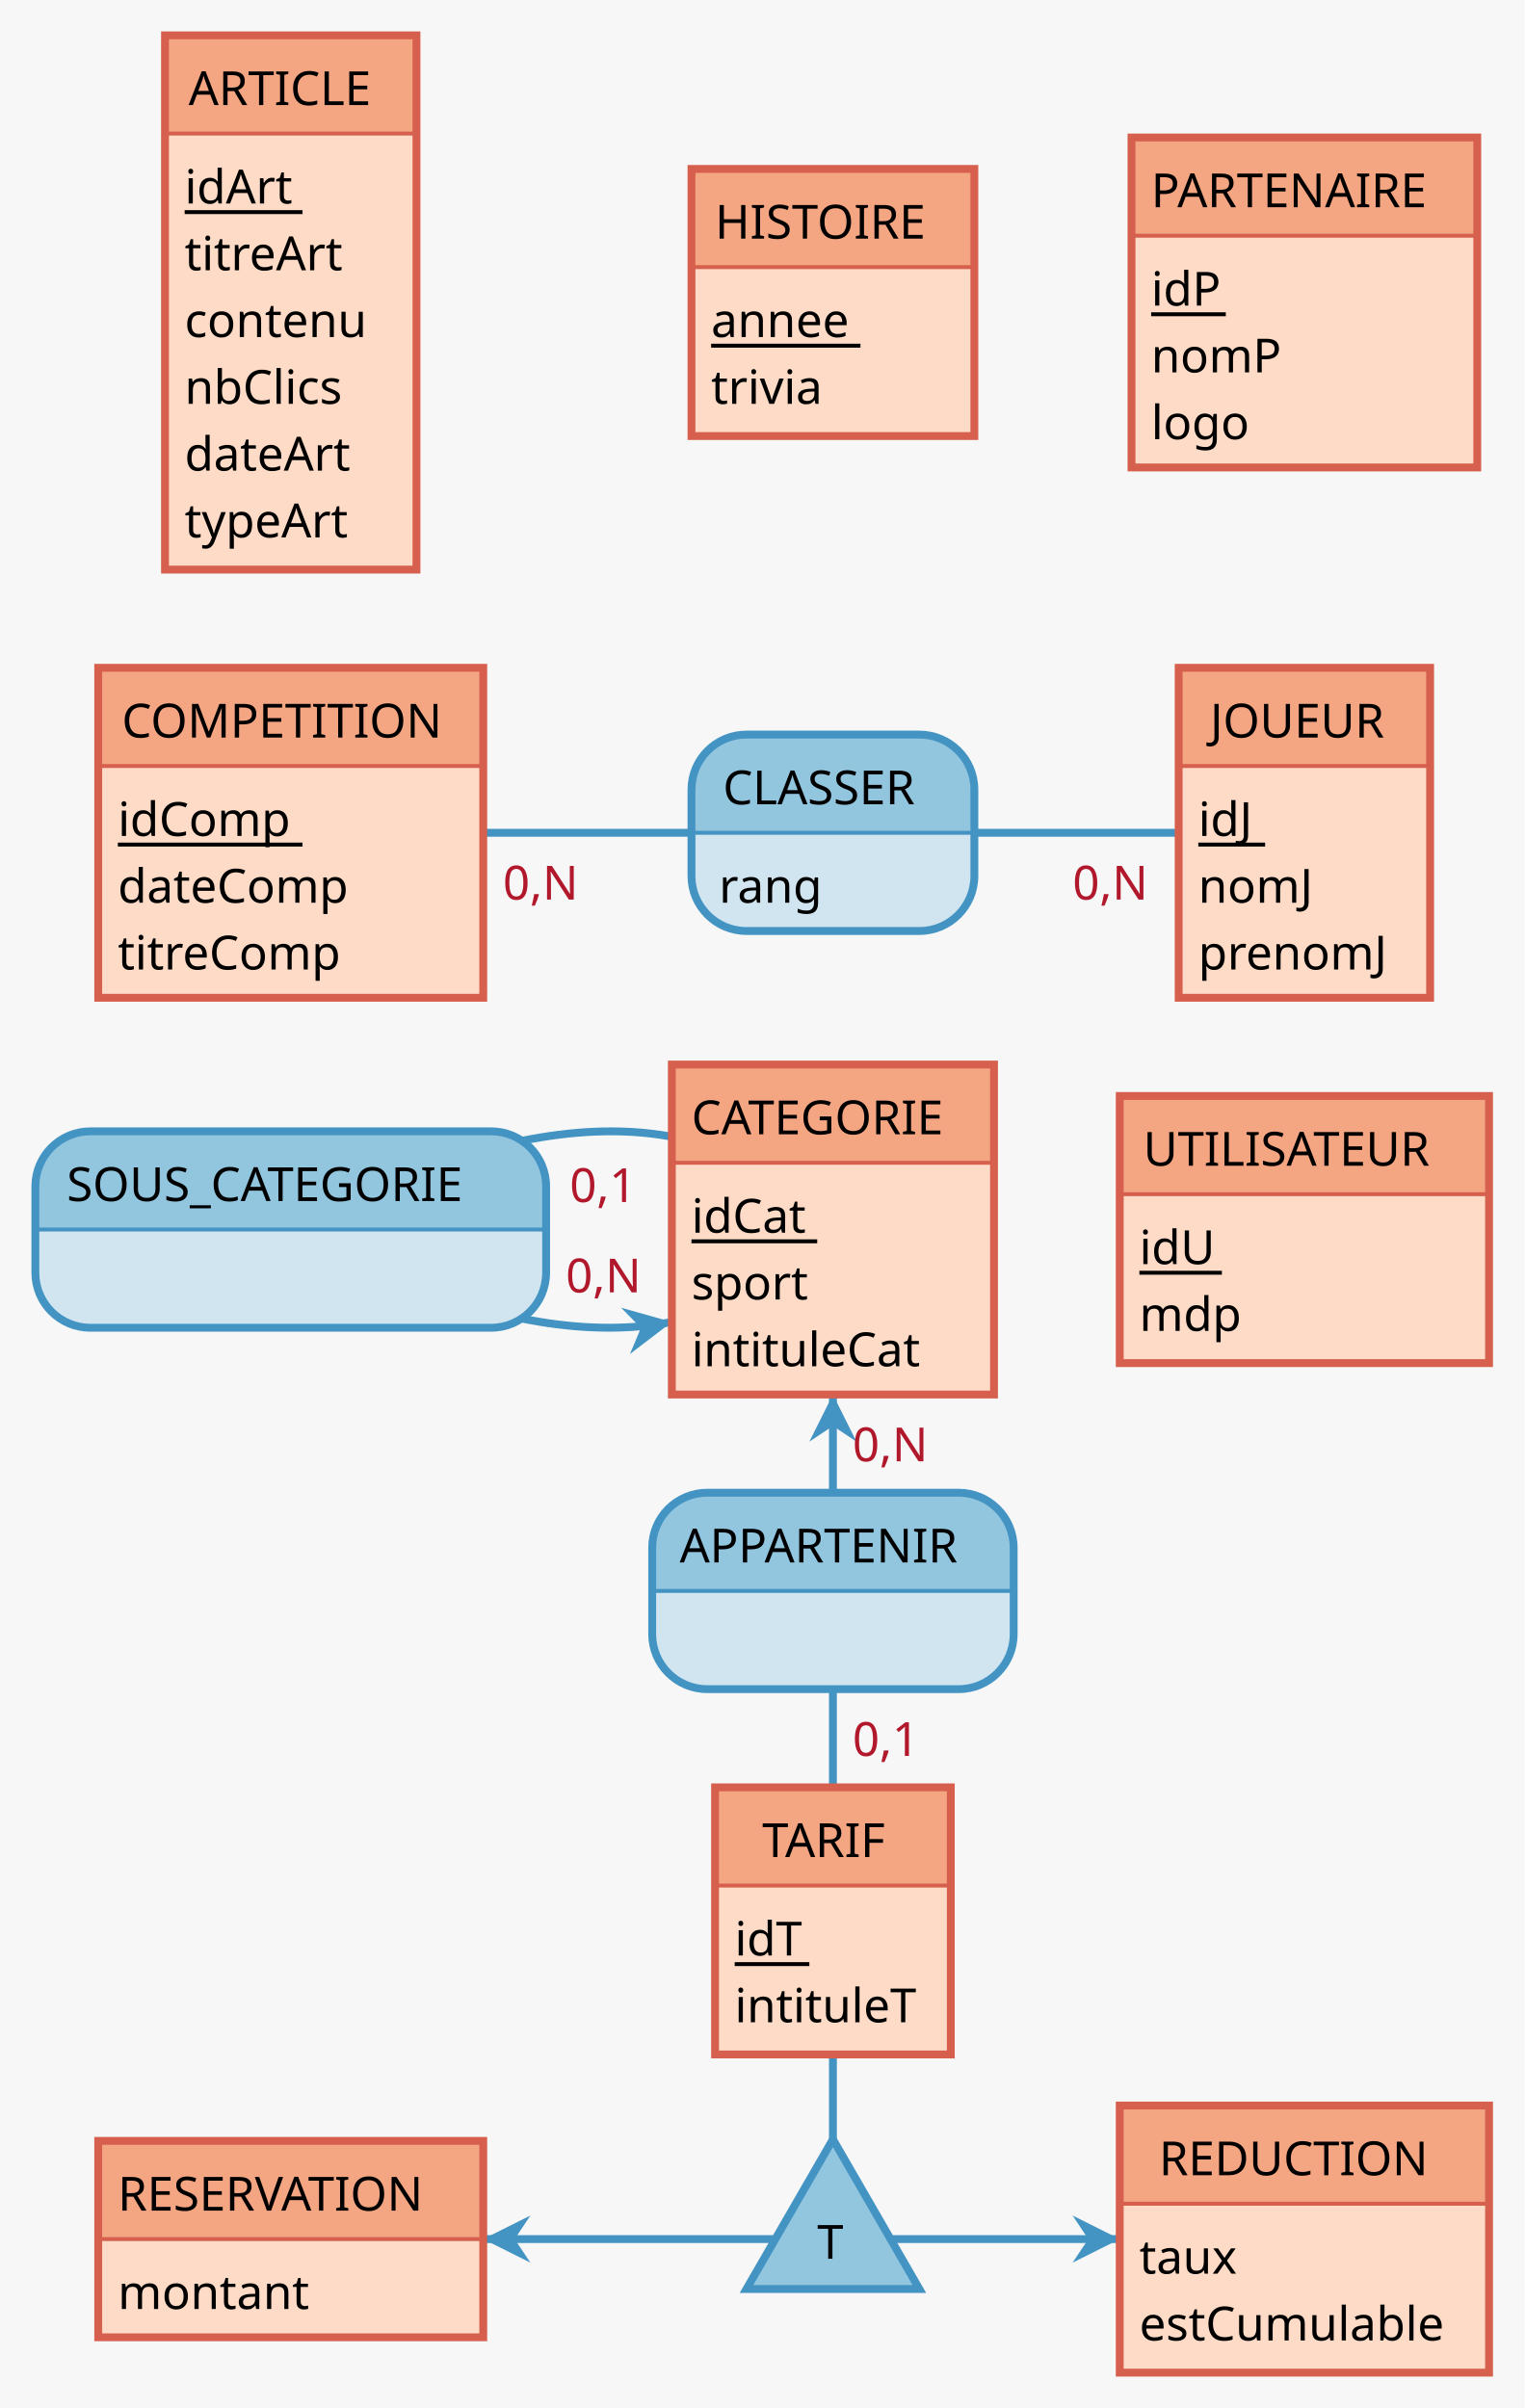
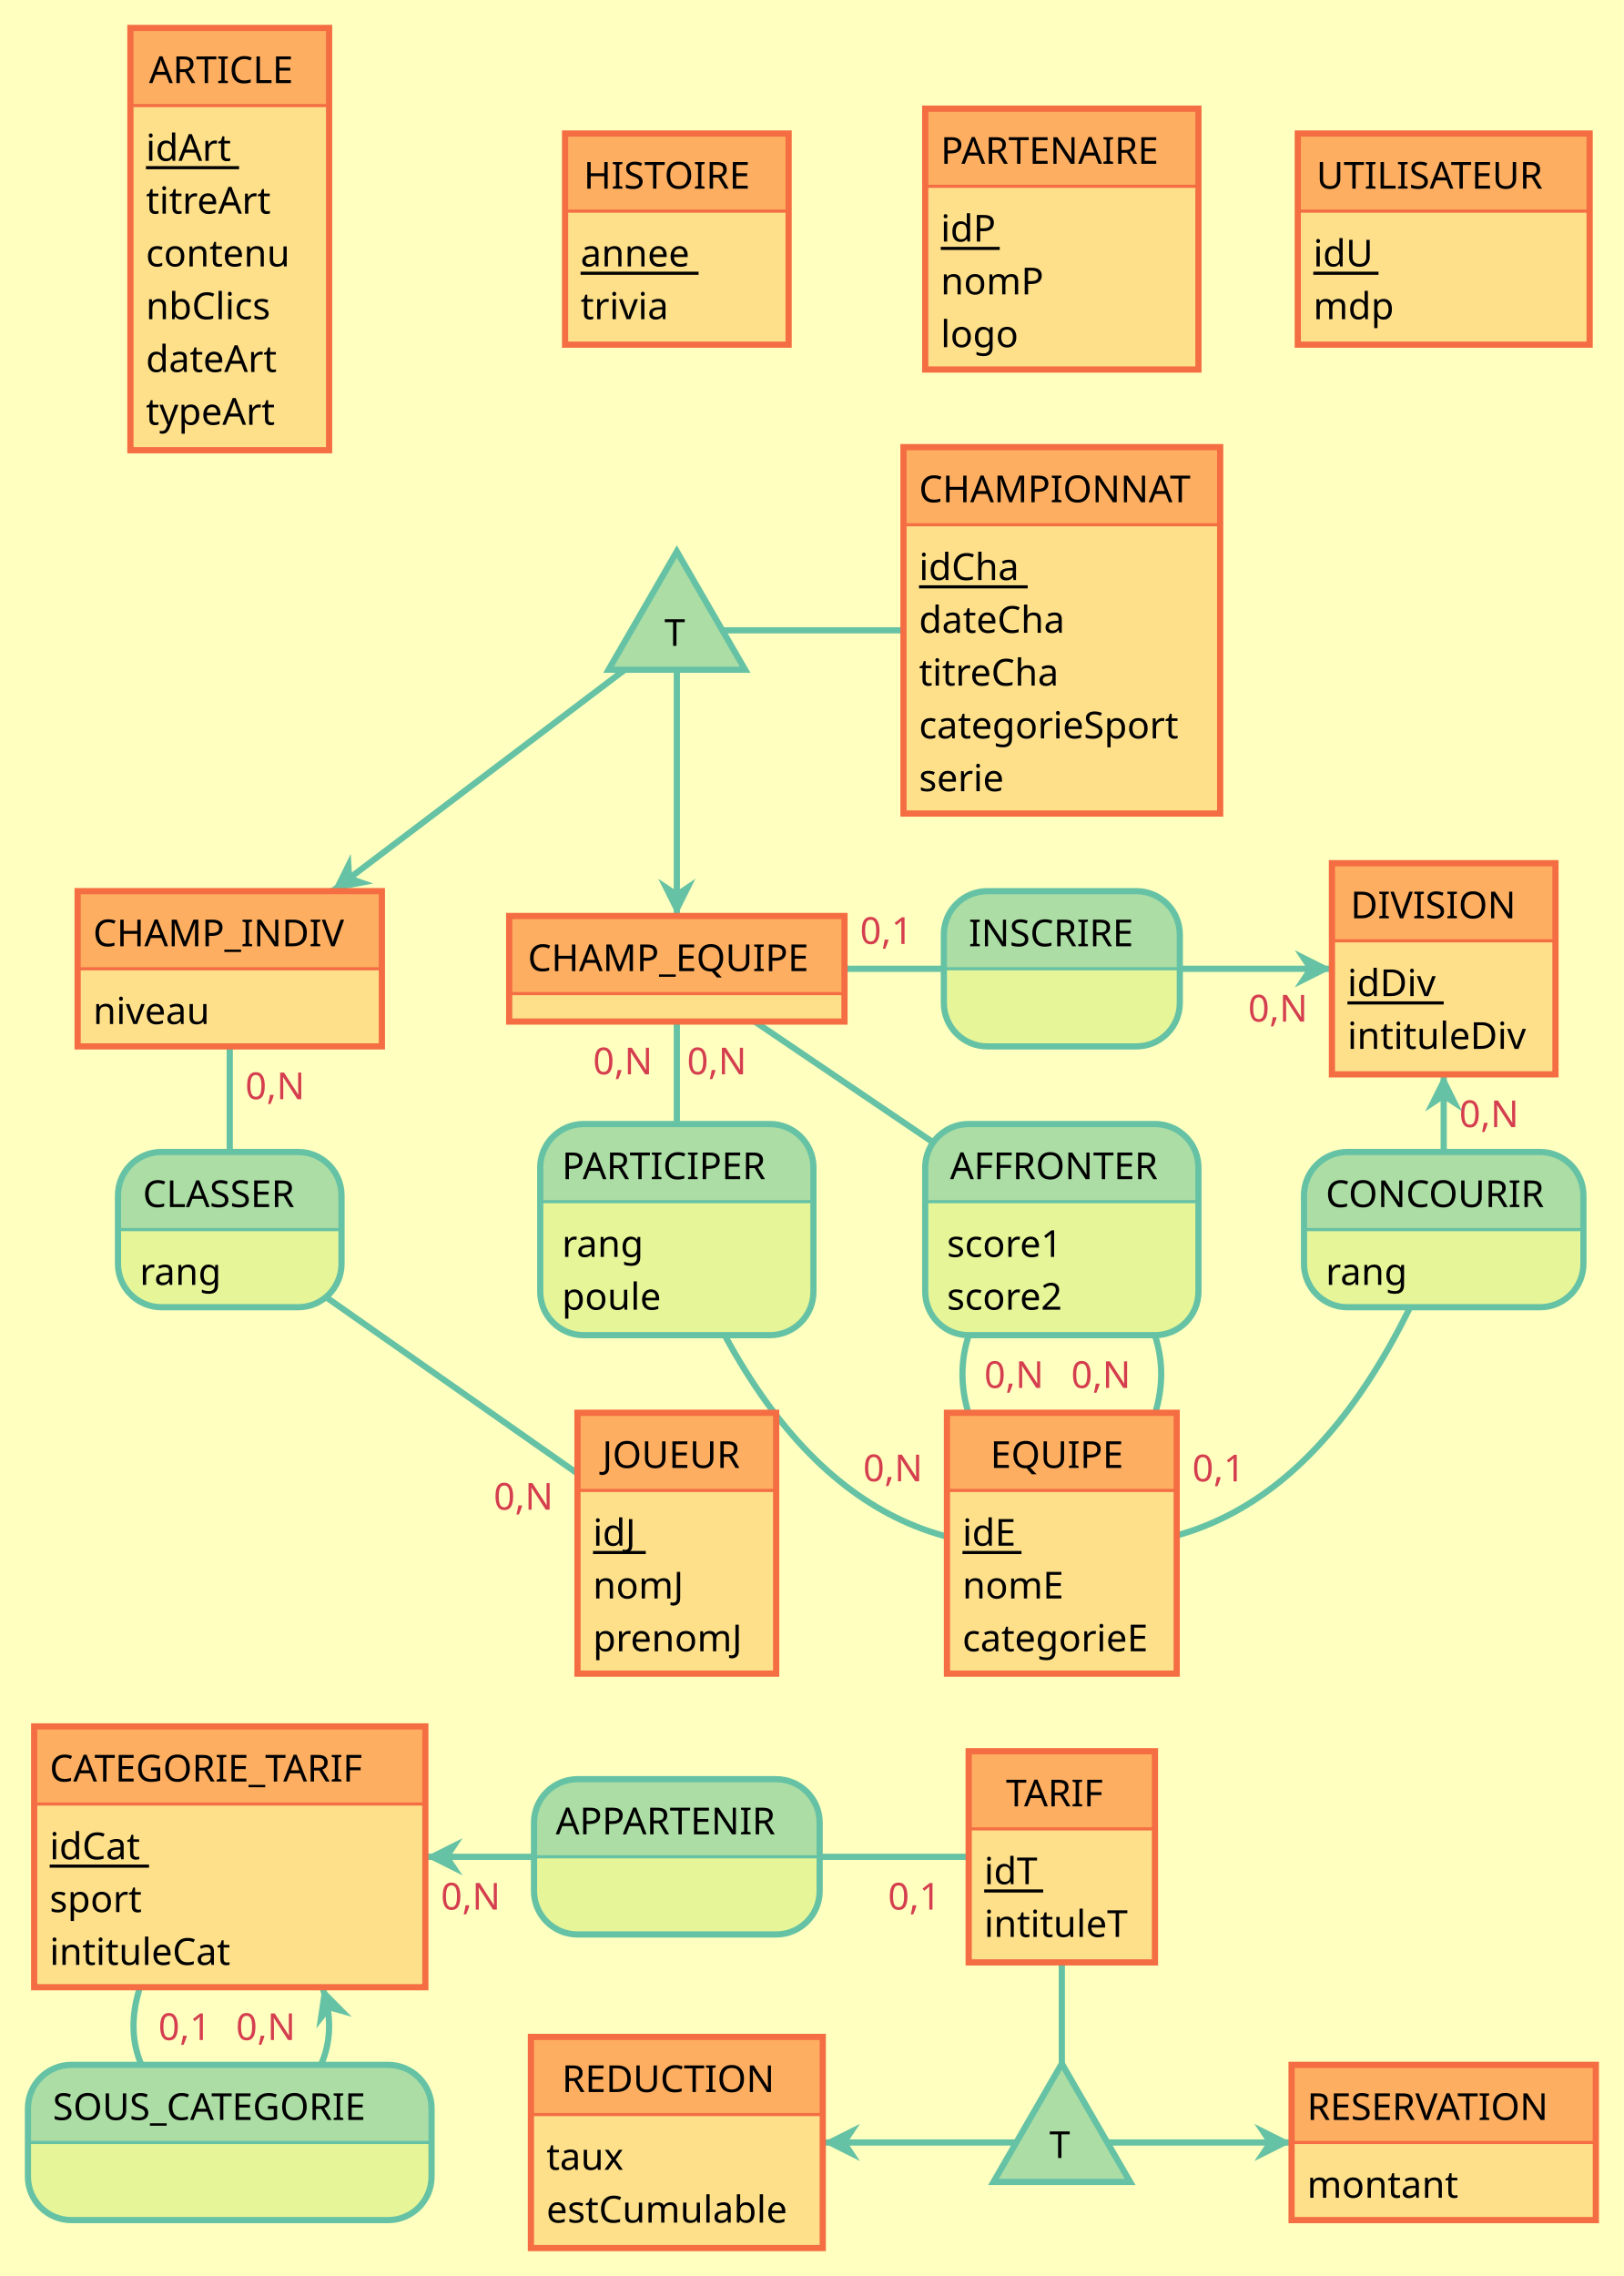
- <svg xmlns="http://www.w3.org/2000/svg" width="388" height="613" viewBox="0 0 388 613">
-   <rect x="0" y="0" width="388" height="613" fill="#f7f7f7" stroke="none" stroke-width="0" />
-   <g>
-     <line x1="212" y1="489" x2="212" y2="570" stroke="#4393c3" stroke-width="2" />
-     <line x1="332" y1="570" x2="212" y2="570" stroke="#4393c3" stroke-width="2" />
-     <polygon points="285 570 273 576 277 570 273 564" fill="#4393c3" stroke-width="0" />
-     <line x1="74" y1="570" x2="212" y2="570" stroke="#4393c3" stroke-width="2" />
-     <polygon points="123 570 135 564 131 570 135 576" fill="#4393c3" stroke-width="0" />
-     <g>
-       <polygon points="212 544.6 190 582.7 234 582.7" stroke="#4393c3" stroke-width="2" fill="#92c5de" />
-       <text x="208" y="575" fill="#000000" font-family="Verdana" font-size="12">T</text>
-     </g>
-   </g>
-   <g>
-     <line x1="74" y1="212" x2="212" y2="212" stroke="#4393c3" stroke-width="2" />
-     <line x1="332" y1="212" x2="212" y2="212" stroke="#4393c3" stroke-width="2" />
-     <g>
-       <path d="M234 187 a14 14 90 0 1 14 14 V212 h-72 V201 a14 14 90 0 1 14 -14" fill="#92c5de" stroke="#92c5de" stroke-width="0" />
-       <path d="M248 212 v11 a14 14 90 0 1 -14 14 H190 a14 14 90 0 1 -14 -14 V212 H72" fill="#d1e5f0" stroke="#d1e5f0" stroke-width="0" />
-       <rect x="176" y="187" width="72" height="50" fill="none" rx="14" stroke="#4393c3" stroke-width="2" />
-       <line x1="176" y1="212" x2="248" y2="212" stroke="#4393c3" stroke-width="1" />
-       <text x="184" y="204.75" fill="#000000" font-family="Verdana" font-size="12">CLASSER</text>
-       <text x="183" y="229.8" fill="#000000" font-family="Verdana" font-size="12">rang</text>
-     </g>
-     <text x="128" y="229" fill="#b2182b" font-family="Verdana" font-size="12">0,N</text>
-     <text x="273" y="229" fill="#b2182b" font-family="Verdana" font-size="12">0,N</text>
-   </g>
-   <g>
-     <path d="M212 313 C182 346.33 136 346.33 74 313" fill="none" stroke="#4393c3" stroke-width="2" />
-     <polygon points="171.0 336.54 160.34 344.69 163.14 338.04 158.08 332.9" fill="#4393c3" stroke-width="0" />
-     <path d="M212 313 C182.67 279.67 136.67 279.67 74 313" fill="none" stroke="#4393c3" stroke-width="2" />
-     <g>
-       <path d="M125 288 a14 14 90 0 1 14 14 V313 h-130 V302 a14 14 90 0 1 14 -14" fill="#92c5de" stroke="#92c5de" stroke-width="0" />
-       <path d="M139 313 v11 a14 14 90 0 1 -14 14 H23 a14 14 90 0 1 -14 -14 V313 H130" fill="#d1e5f0" stroke="#d1e5f0" stroke-width="0" />
-       <rect x="9" y="288" width="130" height="50" fill="none" rx="14" stroke="#4393c3" stroke-width="2" />
-       <line x1="9" y1="313" x2="139" y2="313" stroke="#4393c3" stroke-width="1" />
-       <text x="17" y="305.75" fill="#000000" font-family="Verdana" font-size="12">SOUS_CATEGORIE</text>
-     </g>
-     <text x="144" y="329" fill="#b2182b" font-family="Verdana" font-size="12">0,N</text>
-     <text x="145" y="306" fill="#b2182b" font-family="Verdana" font-size="12">0,1</text>
-   </g>
-   <g>
-     <line x1="212" y1="313" x2="212" y2="405" stroke="#4393c3" stroke-width="2" />
-     <polygon points="212 355 218 367 212 363 206 367" fill="#4393c3" stroke-width="0" />
-     <line x1="212" y1="489" x2="212" y2="405" stroke="#4393c3" stroke-width="2" />
-     <g>
-       <path d="M244 380 a14 14 90 0 1 14 14 V405 h-92 V394 a14 14 90 0 1 14 -14" fill="#92c5de" stroke="#92c5de" stroke-width="0" />
-       <path d="M258 405 v11 a14 14 90 0 1 -14 14 H180 a14 14 90 0 1 -14 -14 V405 H92" fill="#d1e5f0" stroke="#d1e5f0" stroke-width="0" />
-       <rect x="166" y="380" width="92" height="50" fill="none" rx="14" stroke="#4393c3" stroke-width="2" />
-       <line x1="166" y1="405" x2="258" y2="405" stroke="#4393c3" stroke-width="1" />
-       <text x="173" y="397.75" fill="#000000" font-family="Verdana" font-size="12">APPARTENIR</text>
-     </g>
-     <text x="217" y="372" fill="#b2182b" font-family="Verdana" font-size="12">0,N</text>
-     <text x="217" y="447" fill="#b2182b" font-family="Verdana" font-size="12">0,1</text>
-   </g>
-   <g>
-     <g>
-       <rect x="42" y="9" width="64" height="25" fill="#f4a582" stroke="none" stroke-width="0" opacity="1" />
-       <rect x="42" y="34" width="64" height="111" fill="#fddbc7" stroke="none" stroke-width="0" opacity="1" />
-       <rect x="42" y="9" width="64" height="136" fill="none" stroke="#d6604d" stroke-width="2" opacity="1" />
-       <line x1="42" y1="34" x2="106" y2="34" stroke="#d6604d" stroke-width="1" />
+ <svg xmlns="http://www.w3.org/2000/svg" width="523" height="733" viewBox="0 0 523 733">
+   <rect x="0" y="0" width="523" height="733" fill="#ffffbf" stroke="none" stroke-width="0" />
+   <g>
+     <line x1="342" y1="203" x2="218" y2="203" stroke="#66c2a5" stroke-width="2" />
+     <line x1="74" y1="312" x2="218" y2="203" stroke="#66c2a5" stroke-width="2" />
+     <polygon points="107.03 287 112.97 274.97 113.41 282.17 120.22 284.54" fill="#66c2a5" stroke-width="0" />
+     <line x1="218" y1="312" x2="218" y2="203" stroke="#66c2a5" stroke-width="2" />
+     <polygon points="218 295 212 283 218 287 224 283" fill="#66c2a5" stroke-width="0" />
+     <g>
+       <polygon points="218 177.6 196 215.7 240 215.7" stroke="#66c2a5" stroke-width="2" fill="#abdda4" />
+       <text x="214" y="208" fill="#000000" font-family="Verdana" font-size="12">T</text>
+     </g>
+   </g>
+   <g>
+     <line x1="342" y1="598" x2="342" y2="690" stroke="#66c2a5" stroke-width="2" />
+     <line x1="218" y1="690" x2="342" y2="690" stroke="#66c2a5" stroke-width="2" />
+     <polygon points="265 690 277 684 273 690 277 696" fill="#66c2a5" stroke-width="0" />
+     <line x1="465" y1="690" x2="342" y2="690" stroke="#66c2a5" stroke-width="2" />
+     <polygon points="416 690 404 696 408 690 404 684" fill="#66c2a5" stroke-width="0" />
+     <g>
+       <polygon points="342 664.6 320 702.7 364 702.7" stroke="#66c2a5" stroke-width="2" fill="#abdda4" />
+       <text x="338" y="695" fill="#000000" font-family="Verdana" font-size="12">T</text>
+     </g>
+   </g>
+   <g>
+     <line x1="218" y1="312" x2="342" y2="312" stroke="#66c2a5" stroke-width="2" />
+     <line x1="465" y1="312" x2="342" y2="312" stroke="#66c2a5" stroke-width="2" />
+     <polygon points="429 312 417 318 421 312 417 306" fill="#66c2a5" stroke-width="0" />
+     <g>
+       <path d="M366 287 a14 14 90 0 1 14 14 V312 h-76 V301 a14 14 90 0 1 14 -14" fill="#abdda4" stroke="#abdda4" stroke-width="0" />
+       <path d="M380 312 v11 a14 14 90 0 1 -14 14 H318 a14 14 90 0 1 -14 -14 V312 H76" fill="#e6f598" stroke="#e6f598" stroke-width="0" />
+       <rect x="304" y="287" width="76" height="50" fill="none" rx="14" stroke="#66c2a5" stroke-width="2" />
+       <line x1="304" y1="312" x2="380" y2="312" stroke="#66c2a5" stroke-width="1" />
+       <text x="312" y="304.75" fill="#000000" font-family="Verdana" font-size="12">INSCRIRE</text>
+     </g>
+     <text x="277" y="304" fill="#d53e4f" font-family="Verdana" font-size="12">0,1</text>
+     <text x="402" y="329" fill="#d53e4f" font-family="Verdana" font-size="12">0,N</text>
+   </g>
+   <g>
+     <line x1="74" y1="312" x2="74" y2="396" stroke="#66c2a5" stroke-width="2" />
+     <line x1="218" y1="497" x2="74" y2="396" stroke="#66c2a5" stroke-width="2" />
+     <g>
+       <path d="M96 371 a14 14 90 0 1 14 14 V396 h-72 V385 a14 14 90 0 1 14 -14" fill="#abdda4" stroke="#abdda4" stroke-width="0" />
+       <path d="M110 396 v11 a14 14 90 0 1 -14 14 H52 a14 14 90 0 1 -14 -14 V396 H72" fill="#e6f598" stroke="#e6f598" stroke-width="0" />
+       <rect x="38" y="371" width="72" height="50" fill="none" rx="14" stroke="#66c2a5" stroke-width="2" />
+       <line x1="38" y1="396" x2="110" y2="396" stroke="#66c2a5" stroke-width="1" />
+       <text x="46" y="388.75" fill="#000000" font-family="Verdana" font-size="12">CLASSER</text>
+       <text x="45" y="413.8" fill="#000000" font-family="Verdana" font-size="12">rang</text>
+     </g>
+     <text x="79" y="354" fill="#d53e4f" font-family="Verdana" font-size="12">0,N</text>
+     <text x="159" y="486.21" fill="#d53e4f" font-family="Verdana" font-size="12">0,N</text>
+   </g>
+   <g>
+     <line x1="218" y1="312" x2="218" y2="396" stroke="#66c2a5" stroke-width="2" />
+     <path d="M342 497 C287.66 503.81 246.33 470.14 218 396" fill="none" stroke="#66c2a5" stroke-width="2" />
+     <g>
+       <path d="M248 362 a14 14 90 0 1 14 14 V387 h-88 V376 a14 14 90 0 1 14 -14" fill="#abdda4" stroke="#abdda4" stroke-width="0" />
+       <path d="M262 387 v29 a14 14 90 0 1 -14 14 H188 a14 14 90 0 1 -14 -14 V387 H88" fill="#e6f598" stroke="#e6f598" stroke-width="0" />
+       <rect x="174" y="362" width="88" height="68" fill="none" rx="14" stroke="#66c2a5" stroke-width="2" />
+       <line x1="174" y1="387" x2="262" y2="387" stroke="#66c2a5" stroke-width="1" />
+       <text x="181" y="379.75" fill="#000000" font-family="Verdana" font-size="12">PARTICIPER</text>
+       <text x="181" y="404.8" fill="#000000" font-family="Verdana" font-size="12">rang</text>
+       <text x="181" y="421.8" fill="#000000" font-family="Verdana" font-size="12">poule</text>
+     </g>
+     <text x="191" y="346" fill="#d53e4f" font-family="Verdana" font-size="12">0,N</text>
+     <text x="278" y="477.05" fill="#d53e4f" font-family="Verdana" font-size="12">0,N</text>
+   </g>
+   <g>
+     <line x1="218" y1="312" x2="342" y2="396" stroke="#66c2a5" stroke-width="2" />
+     <path d="M342 497 C299.33 458 299.33 424.33 342 396" fill="none" stroke="#66c2a5" stroke-width="2" />
+     <path d="M342 497 C384.67 458 384.67 424.33 342 396" fill="none" stroke="#66c2a5" stroke-width="2" />
+     <g>
+       <path d="M372 362 a14 14 90 0 1 14 14 V387 h-88 V376 a14 14 90 0 1 14 -14" fill="#abdda4" stroke="#abdda4" stroke-width="0" />
+       <path d="M386 387 v29 a14 14 90 0 1 -14 14 H312 a14 14 90 0 1 -14 -14 V387 H88" fill="#e6f598" stroke="#e6f598" stroke-width="0" />
+       <rect x="298" y="362" width="88" height="68" fill="none" rx="14" stroke="#66c2a5" stroke-width="2" />
+       <line x1="298" y1="387" x2="386" y2="387" stroke="#66c2a5" stroke-width="1" />
+       <text x="306" y="379.75" fill="#000000" font-family="Verdana" font-size="12">AFFRONTER</text>
+       <text x="305" y="404.8" fill="#000000" font-family="Verdana" font-size="12">score1</text>
+       <text x="305" y="421.8" fill="#000000" font-family="Verdana" font-size="12">score2</text>
+     </g>
+     <text x="221.28" y="346" fill="#d53e4f" font-family="Verdana" font-size="12">0,N</text>
+     <text x="317" y="447" fill="#d53e4f" font-family="Verdana" font-size="12">0,N</text>
+     <text x="345" y="447" fill="#d53e4f" font-family="Verdana" font-size="12">0,N</text>
+   </g>
+   <g>
+     <path d="M342 497 C395.75 503.32 436.75 469.66 465 396" fill="none" stroke="#66c2a5" stroke-width="2" />
+     <line x1="465" y1="312" x2="465" y2="396" stroke="#66c2a5" stroke-width="2" />
+     <polygon points="465 346 471 358 465 354 459 358" fill="#66c2a5" stroke-width="0" />
+     <g>
+       <path d="M496 371 a14 14 90 0 1 14 14 V396 h-90 V385 a14 14 90 0 1 14 -14" fill="#abdda4" stroke="#abdda4" stroke-width="0" />
+       <path d="M510 396 v11 a14 14 90 0 1 -14 14 H434 a14 14 90 0 1 -14 -14 V396 H90" fill="#e6f598" stroke="#e6f598" stroke-width="0" />
+       <rect x="420" y="371" width="90" height="50" fill="none" rx="14" stroke="#66c2a5" stroke-width="2" />
+       <line x1="420" y1="396" x2="510" y2="396" stroke="#66c2a5" stroke-width="1" />
+       <text x="427" y="388.75" fill="#000000" font-family="Verdana" font-size="12">CONCOURIR</text>
+       <text x="427" y="413.8" fill="#000000" font-family="Verdana" font-size="12">rang</text>
+     </g>
+     <text x="384" y="477.09" fill="#d53e4f" font-family="Verdana" font-size="12">0,1</text>
+     <text x="470" y="363" fill="#d53e4f" font-family="Verdana" font-size="12">0,N</text>
+   </g>
+   <g>
+     <line x1="74" y1="598" x2="218" y2="598" stroke="#66c2a5" stroke-width="2" />
+     <polygon points="137 598 149 592 145 598 149 604" fill="#66c2a5" stroke-width="0" />
+     <line x1="342" y1="598" x2="218" y2="598" stroke="#66c2a5" stroke-width="2" />
+     <g>
+       <path d="M250 573 a14 14 90 0 1 14 14 V598 h-92 V587 a14 14 90 0 1 14 -14" fill="#abdda4" stroke="#abdda4" stroke-width="0" />
+       <path d="M264 598 v11 a14 14 90 0 1 -14 14 H186 a14 14 90 0 1 -14 -14 V598 H92" fill="#e6f598" stroke="#e6f598" stroke-width="0" />
+       <rect x="172" y="573" width="92" height="50" fill="none" rx="14" stroke="#66c2a5" stroke-width="2" />
+       <line x1="172" y1="598" x2="264" y2="598" stroke="#66c2a5" stroke-width="1" />
+       <text x="179" y="590.75" fill="#000000" font-family="Verdana" font-size="12">APPARTENIR</text>
+     </g>
+     <text x="142" y="615" fill="#d53e4f" font-family="Verdana" font-size="12">0,N</text>
+     <text x="286" y="615" fill="#d53e4f" font-family="Verdana" font-size="12">0,1</text>
+   </g>
+   <g>
+     <path d="M74 598 C116.67 640 116.67 670.67 74 690" fill="none" stroke="#66c2a5" stroke-width="2" />
+     <polygon points="103.85 640.0 113.3 649.52 106.35 647.59 101.9 653.27" fill="#66c2a5" stroke-width="0" />
+     <path d="M74 598 C32.67 640 32.67 670.67 74 690" fill="none" stroke="#66c2a5" stroke-width="2" />
+     <g>
+       <path d="M125 665 a14 14 90 0 1 14 14 V690 h-130 V679 a14 14 90 0 1 14 -14" fill="#abdda4" stroke="#abdda4" stroke-width="0" />
+       <path d="M139 690 v11 a14 14 90 0 1 -14 14 H23 a14 14 90 0 1 -14 -14 V690 H130" fill="#e6f598" stroke="#e6f598" stroke-width="0" />
+       <rect x="9" y="665" width="130" height="50" fill="none" rx="14" stroke="#66c2a5" stroke-width="2" />
+       <line x1="9" y1="690" x2="139" y2="690" stroke="#66c2a5" stroke-width="1" />
+       <text x="17" y="682.75" fill="#000000" font-family="Verdana" font-size="12">SOUS_CATEGORIE</text>
+     </g>
+     <text x="76" y="657" fill="#d53e4f" font-family="Verdana" font-size="12">0,N</text>
+     <text x="51" y="657" fill="#d53e4f" font-family="Verdana" font-size="12">0,1</text>
+   </g>
+   <g>
+     <g>
+       <rect x="42" y="9" width="64" height="25" fill="#fdae61" stroke="none" stroke-width="0" opacity="1" />
+       <rect x="42" y="34" width="64" height="111" fill="#fee08b" stroke="none" stroke-width="0" opacity="1" />
+       <rect x="42" y="9" width="64" height="136" fill="none" stroke="#f46d43" stroke-width="2" opacity="1" />
+       <line x1="42" y1="34" x2="106" y2="34" stroke="#f46d43" stroke-width="1" />
    </g>
    <text x="48" y="26.75" fill="#000000" font-family="Verdana" font-size="12">ARTICLE</text>
    <text x="47" y="51.8" fill="#000000" font-family="Verdana" font-size="12">idArt</text>
    <line x1="47" y1="54" x2="77" y2="54" stroke="#000000" stroke-width="1" />
    <text x="47" y="68.8" fill="#000000" font-family="Verdana" font-size="12">titreArt</text>
    <text x="47" y="85.8" fill="#000000" font-family="Verdana" font-size="12">contenu</text>
    <text x="47" y="102.8" fill="#000000" font-family="Verdana" font-size="12">nbClics</text>
    <text x="47" y="119.8" fill="#000000" font-family="Verdana" font-size="12">dateArt</text>
    <text x="47" y="136.8" fill="#000000" font-family="Verdana" font-size="12">typeArt</text>
  </g>
  <g>
    <g>
-       <rect x="176" y="43" width="72" height="25" fill="#f4a582" stroke="none" stroke-width="0" opacity="1" />
-       <rect x="176" y="68" width="72" height="43" fill="#fddbc7" stroke="none" stroke-width="0" opacity="1" />
-       <rect x="176" y="43" width="72" height="68" fill="none" stroke="#d6604d" stroke-width="2" opacity="1" />
-       <line x1="176" y1="68" x2="248" y2="68" stroke="#d6604d" stroke-width="1" />
-     </g>
-     <text x="182" y="60.75" fill="#000000" font-family="Verdana" font-size="12">HISTOIRE</text>
-     <text x="181" y="85.8" fill="#000000" font-family="Verdana" font-size="12">annee</text>
-     <line x1="181" y1="88" x2="219" y2="88" stroke="#000000" stroke-width="1" />
-     <text x="181" y="102.8" fill="#000000" font-family="Verdana" font-size="12">trivia</text>
-   </g>
-   <g>
-     <g>
-       <rect x="288" y="35" width="88" height="25" fill="#f4a582" stroke="none" stroke-width="0" opacity="1" />
-       <rect x="288" y="60" width="88" height="59" fill="#fddbc7" stroke="none" stroke-width="0" opacity="1" />
-       <rect x="288" y="35" width="88" height="84" fill="none" stroke="#d6604d" stroke-width="2" opacity="1" />
-       <line x1="288" y1="60" x2="376" y2="60" stroke="#d6604d" stroke-width="1" />
-     </g>
-     <text x="293" y="52.75" fill="#000000" font-family="Verdana" font-size="12">PARTENAIRE</text>
-     <text x="293" y="77.8" fill="#000000" font-family="Verdana" font-size="12">idP</text>
-     <line x1="293" y1="80" x2="312" y2="80" stroke="#000000" stroke-width="1" />
-     <text x="293" y="94.8" fill="#000000" font-family="Verdana" font-size="12">nomP</text>
-     <text x="293" y="111.8" fill="#000000" font-family="Verdana" font-size="12">logo</text>
-   </g>
-   <g>
-     <g>
-       <rect x="25" y="170" width="98" height="25" fill="#f4a582" stroke="none" stroke-width="0" opacity="1" />
-       <rect x="25" y="195" width="98" height="59" fill="#fddbc7" stroke="none" stroke-width="0" opacity="1" />
-       <rect x="25" y="170" width="98" height="84" fill="none" stroke="#d6604d" stroke-width="2" opacity="1" />
-       <line x1="25" y1="195" x2="123" y2="195" stroke="#d6604d" stroke-width="1" />
-     </g>
-     <text x="31" y="187.75" fill="#000000" font-family="Verdana" font-size="12">COMPETITION</text>
-     <text x="30" y="212.8" fill="#000000" font-family="Verdana" font-size="12">idComp</text>
-     <line x1="30" y1="215" x2="77" y2="215" stroke="#000000" stroke-width="1" />
-     <text x="30" y="229.8" fill="#000000" font-family="Verdana" font-size="12">dateComp</text>
-     <text x="30" y="246.8" fill="#000000" font-family="Verdana" font-size="12">titreComp</text>
-   </g>
-   <g>
-     <g>
-       <rect x="300" y="170" width="64" height="25" fill="#f4a582" stroke="none" stroke-width="0" opacity="1" />
-       <rect x="300" y="195" width="64" height="59" fill="#fddbc7" stroke="none" stroke-width="0" opacity="1" />
-       <rect x="300" y="170" width="64" height="84" fill="none" stroke="#d6604d" stroke-width="2" opacity="1" />
-       <line x1="300" y1="195" x2="364" y2="195" stroke="#d6604d" stroke-width="1" />
-     </g>
-     <text x="308" y="187.75" fill="#000000" font-family="Verdana" font-size="12">JOUEUR</text>
-     <text x="305" y="212.8" fill="#000000" font-family="Verdana" font-size="12">idJ</text>
-     <line x1="305" y1="215" x2="322" y2="215" stroke="#000000" stroke-width="1" />
-     <text x="305" y="229.8" fill="#000000" font-family="Verdana" font-size="12">nomJ</text>
-     <text x="305" y="246.8" fill="#000000" font-family="Verdana" font-size="12">prenomJ</text>
-   </g>
-   <g>
-     <g>
-       <rect x="171" y="271" width="82" height="25" fill="#f4a582" stroke="none" stroke-width="0" opacity="1" />
-       <rect x="171" y="296" width="82" height="59" fill="#fddbc7" stroke="none" stroke-width="0" opacity="1" />
-       <rect x="171" y="271" width="82" height="84" fill="none" stroke="#d6604d" stroke-width="2" opacity="1" />
-       <line x1="171" y1="296" x2="253" y2="296" stroke="#d6604d" stroke-width="1" />
-     </g>
-     <text x="176" y="288.75" fill="#000000" font-family="Verdana" font-size="12">CATEGORIE</text>
-     <text x="176" y="313.8" fill="#000000" font-family="Verdana" font-size="12">idCat</text>
-     <line x1="176" y1="316" x2="208" y2="316" stroke="#000000" stroke-width="1" />
-     <text x="176" y="330.8" fill="#000000" font-family="Verdana" font-size="12">sport</text>
-     <text x="176" y="347.8" fill="#000000" font-family="Verdana" font-size="12">intituleCat</text>
-   </g>
-   <g>
-     <g>
-       <rect x="285" y="279" width="94" height="25" fill="#f4a582" stroke="none" stroke-width="0" opacity="1" />
-       <rect x="285" y="304" width="94" height="43" fill="#fddbc7" stroke="none" stroke-width="0" opacity="1" />
-       <rect x="285" y="279" width="94" height="68" fill="none" stroke="#d6604d" stroke-width="2" opacity="1" />
-       <line x1="285" y1="304" x2="379" y2="304" stroke="#d6604d" stroke-width="1" />
-     </g>
-     <text x="291" y="296.75" fill="#000000" font-family="Verdana" font-size="12">UTILISATEUR</text>
-     <text x="290" y="321.8" fill="#000000" font-family="Verdana" font-size="12">idU</text>
-     <line x1="290" y1="324" x2="311" y2="324" stroke="#000000" stroke-width="1" />
-     <text x="290" y="338.8" fill="#000000" font-family="Verdana" font-size="12">mdp</text>
-   </g>
-   <g>
-     <g>
-       <rect x="182" y="455" width="60" height="25" fill="#f4a582" stroke="none" stroke-width="0" opacity="1" />
-       <rect x="182" y="480" width="60" height="43" fill="#fddbc7" stroke="none" stroke-width="0" opacity="1" />
-       <rect x="182" y="455" width="60" height="68" fill="none" stroke="#d6604d" stroke-width="2" opacity="1" />
-       <line x1="182" y1="480" x2="242" y2="480" stroke="#d6604d" stroke-width="1" />
-     </g>
-     <text x="194" y="472.75" fill="#000000" font-family="Verdana" font-size="12">TARIF</text>
-     <text x="187" y="497.8" fill="#000000" font-family="Verdana" font-size="12">idT</text>
-     <line x1="187" y1="500" x2="206" y2="500" stroke="#000000" stroke-width="1" />
-     <text x="187" y="514.8" fill="#000000" font-family="Verdana" font-size="12">intituleT</text>
-   </g>
-   <g>
-     <g>
-       <rect x="25" y="545" width="98" height="25" fill="#f4a582" stroke="none" stroke-width="0" opacity="1" />
-       <rect x="25" y="570" width="98" height="25" fill="#fddbc7" stroke="none" stroke-width="0" opacity="1" />
-       <rect x="25" y="545" width="98" height="50" fill="none" stroke="#d6604d" stroke-width="2" opacity="1" />
-       <line x1="25" y1="570" x2="123" y2="570" stroke="#d6604d" stroke-width="1" />
-     </g>
-     <text x="30" y="562.75" fill="#000000" font-family="Verdana" font-size="12">RESERVATION</text>
-     <text x="30" y="587.8" fill="#000000" font-family="Verdana" font-size="12">montant</text>
-   </g>
-   <g>
-     <g>
-       <rect x="285" y="536" width="94" height="25" fill="#f4a582" stroke="none" stroke-width="0" opacity="1" />
-       <rect x="285" y="561" width="94" height="43" fill="#fddbc7" stroke="none" stroke-width="0" opacity="1" />
-       <rect x="285" y="536" width="94" height="68" fill="none" stroke="#d6604d" stroke-width="2" opacity="1" />
-       <line x1="285" y1="561" x2="379" y2="561" stroke="#d6604d" stroke-width="1" />
-     </g>
-     <text x="295" y="553.75" fill="#000000" font-family="Verdana" font-size="12">REDUCTION</text>
-     <text x="290" y="578.8" fill="#000000" font-family="Verdana" font-size="12">taux</text>
-     <text x="290" y="595.8" fill="#000000" font-family="Verdana" font-size="12">estCumulable</text>
+       <rect x="182" y="43" width="72" height="25" fill="#fdae61" stroke="none" stroke-width="0" opacity="1" />
+       <rect x="182" y="68" width="72" height="43" fill="#fee08b" stroke="none" stroke-width="0" opacity="1" />
+       <rect x="182" y="43" width="72" height="68" fill="none" stroke="#f46d43" stroke-width="2" opacity="1" />
+       <line x1="182" y1="68" x2="254" y2="68" stroke="#f46d43" stroke-width="1" />
+     </g>
+     <text x="188" y="60.75" fill="#000000" font-family="Verdana" font-size="12">HISTOIRE</text>
+     <text x="187" y="85.8" fill="#000000" font-family="Verdana" font-size="12">annee</text>
+     <line x1="187" y1="88" x2="225" y2="88" stroke="#000000" stroke-width="1" />
+     <text x="187" y="102.8" fill="#000000" font-family="Verdana" font-size="12">trivia</text>
+   </g>
+   <g>
+     <g>
+       <rect x="298" y="35" width="88" height="25" fill="#fdae61" stroke="none" stroke-width="0" opacity="1" />
+       <rect x="298" y="60" width="88" height="59" fill="#fee08b" stroke="none" stroke-width="0" opacity="1" />
+       <rect x="298" y="35" width="88" height="84" fill="none" stroke="#f46d43" stroke-width="2" opacity="1" />
+       <line x1="298" y1="60" x2="386" y2="60" stroke="#f46d43" stroke-width="1" />
+     </g>
+     <text x="303" y="52.75" fill="#000000" font-family="Verdana" font-size="12">PARTENAIRE</text>
+     <text x="303" y="77.8" fill="#000000" font-family="Verdana" font-size="12">idP</text>
+     <line x1="303" y1="80" x2="322" y2="80" stroke="#000000" stroke-width="1" />
+     <text x="303" y="94.8" fill="#000000" font-family="Verdana" font-size="12">nomP</text>
+     <text x="303" y="111.8" fill="#000000" font-family="Verdana" font-size="12">logo</text>
+   </g>
+   <g>
+     <g>
+       <rect x="418" y="43" width="94" height="25" fill="#fdae61" stroke="none" stroke-width="0" opacity="1" />
+       <rect x="418" y="68" width="94" height="43" fill="#fee08b" stroke="none" stroke-width="0" opacity="1" />
+       <rect x="418" y="43" width="94" height="68" fill="none" stroke="#f46d43" stroke-width="2" opacity="1" />
+       <line x1="418" y1="68" x2="512" y2="68" stroke="#f46d43" stroke-width="1" />
+     </g>
+     <text x="424" y="60.75" fill="#000000" font-family="Verdana" font-size="12">UTILISATEUR</text>
+     <text x="423" y="85.8" fill="#000000" font-family="Verdana" font-size="12">idU</text>
+     <line x1="423" y1="88" x2="444" y2="88" stroke="#000000" stroke-width="1" />
+     <text x="423" y="102.8" fill="#000000" font-family="Verdana" font-size="12">mdp</text>
+   </g>
+   <g>
+     <g>
+       <rect x="291" y="144" width="102" height="25" fill="#fdae61" stroke="none" stroke-width="0" opacity="1" />
+       <rect x="291" y="169" width="102" height="93" fill="#fee08b" stroke="none" stroke-width="0" opacity="1" />
+       <rect x="291" y="144" width="102" height="118" fill="none" stroke="#f46d43" stroke-width="2" opacity="1" />
+       <line x1="291" y1="169" x2="393" y2="169" stroke="#f46d43" stroke-width="1" />
+     </g>
+     <text x="296" y="161.75" fill="#000000" font-family="Verdana" font-size="12">CHAMPIONNAT</text>
+     <text x="296" y="186.8" fill="#000000" font-family="Verdana" font-size="12">idCha</text>
+     <line x1="296" y1="189" x2="331" y2="189" stroke="#000000" stroke-width="1" />
+     <text x="296" y="203.8" fill="#000000" font-family="Verdana" font-size="12">dateCha</text>
+     <text x="296" y="220.8" fill="#000000" font-family="Verdana" font-size="12">titreCha</text>
+     <text x="296" y="237.8" fill="#000000" font-family="Verdana" font-size="12">categorieSport</text>
+     <text x="296" y="254.8" fill="#000000" font-family="Verdana" font-size="12">serie</text>
+   </g>
+   <g>
+     <g>
+       <rect x="25" y="287" width="98" height="25" fill="#fdae61" stroke="none" stroke-width="0" opacity="1" />
+       <rect x="25" y="312" width="98" height="25" fill="#fee08b" stroke="none" stroke-width="0" opacity="1" />
+       <rect x="25" y="287" width="98" height="50" fill="none" stroke="#f46d43" stroke-width="2" opacity="1" />
+       <line x1="25" y1="312" x2="123" y2="312" stroke="#f46d43" stroke-width="1" />
+     </g>
+     <text x="30" y="304.75" fill="#000000" font-family="Verdana" font-size="12">CHAMP_INDIV</text>
+     <text x="30" y="329.8" fill="#000000" font-family="Verdana" font-size="12">niveau</text>
+   </g>
+   <g>
+     <g>
+       <rect x="164" y="295" width="108" height="25" fill="#fdae61" stroke="none" stroke-width="0" opacity="1" />
+       <rect x="164" y="320" width="108" height="9" fill="#fee08b" stroke="none" stroke-width="0" opacity="1" />
+       <rect x="164" y="295" width="108" height="34" fill="none" stroke="#f46d43" stroke-width="2" opacity="1" />
+       <line x1="164" y1="320" x2="272" y2="320" stroke="#f46d43" stroke-width="1" />
+     </g>
+     <text x="170" y="312.75" fill="#000000" font-family="Verdana" font-size="12">CHAMP_EQUIPE</text>
+   </g>
+   <g>
+     <g>
+       <rect x="429" y="278" width="72" height="25" fill="#fdae61" stroke="none" stroke-width="0" opacity="1" />
+       <rect x="429" y="303" width="72" height="43" fill="#fee08b" stroke="none" stroke-width="0" opacity="1" />
+       <rect x="429" y="278" width="72" height="68" fill="none" stroke="#f46d43" stroke-width="2" opacity="1" />
+       <line x1="429" y1="303" x2="501" y2="303" stroke="#f46d43" stroke-width="1" />
+     </g>
+     <text x="435" y="295.75" fill="#000000" font-family="Verdana" font-size="12">DIVISION</text>
+     <text x="434" y="320.8" fill="#000000" font-family="Verdana" font-size="12">idDiv</text>
+     <line x1="434" y1="323" x2="465" y2="323" stroke="#000000" stroke-width="1" />
+     <text x="434" y="337.8" fill="#000000" font-family="Verdana" font-size="12">intituleDiv</text>
+   </g>
+   <g>
+     <g>
+       <rect x="186" y="455" width="64" height="25" fill="#fdae61" stroke="none" stroke-width="0" opacity="1" />
+       <rect x="186" y="480" width="64" height="59" fill="#fee08b" stroke="none" stroke-width="0" opacity="1" />
+       <rect x="186" y="455" width="64" height="84" fill="none" stroke="#f46d43" stroke-width="2" opacity="1" />
+       <line x1="186" y1="480" x2="250" y2="480" stroke="#f46d43" stroke-width="1" />
+     </g>
+     <text x="194" y="472.75" fill="#000000" font-family="Verdana" font-size="12">JOUEUR</text>
+     <text x="191" y="497.8" fill="#000000" font-family="Verdana" font-size="12">idJ</text>
+     <line x1="191" y1="500" x2="208" y2="500" stroke="#000000" stroke-width="1" />
+     <text x="191" y="514.8" fill="#000000" font-family="Verdana" font-size="12">nomJ</text>
+     <text x="191" y="531.8" fill="#000000" font-family="Verdana" font-size="12">prenomJ</text>
+   </g>
+   <g>
+     <g>
+       <rect x="305" y="455" width="74" height="25" fill="#fdae61" stroke="none" stroke-width="0" opacity="1" />
+       <rect x="305" y="480" width="74" height="59" fill="#fee08b" stroke="none" stroke-width="0" opacity="1" />
+       <rect x="305" y="455" width="74" height="84" fill="none" stroke="#f46d43" stroke-width="2" opacity="1" />
+       <line x1="305" y1="480" x2="379" y2="480" stroke="#f46d43" stroke-width="1" />
+     </g>
+     <text x="319" y="472.75" fill="#000000" font-family="Verdana" font-size="12">EQUIPE</text>
+     <text x="310" y="497.8" fill="#000000" font-family="Verdana" font-size="12">idE</text>
+     <line x1="310" y1="500" x2="329" y2="500" stroke="#000000" stroke-width="1" />
+     <text x="310" y="514.8" fill="#000000" font-family="Verdana" font-size="12">nomE</text>
+     <text x="310" y="531.8" fill="#000000" font-family="Verdana" font-size="12">categorieE</text>
+   </g>
+   <g>
+     <g>
+       <rect x="11" y="556" width="126" height="25" fill="#fdae61" stroke="none" stroke-width="0" opacity="1" />
+       <rect x="11" y="581" width="126" height="59" fill="#fee08b" stroke="none" stroke-width="0" opacity="1" />
+       <rect x="11" y="556" width="126" height="84" fill="none" stroke="#f46d43" stroke-width="2" opacity="1" />
+       <line x1="11" y1="581" x2="137" y2="581" stroke="#f46d43" stroke-width="1" />
+     </g>
+     <text x="16" y="573.75" fill="#000000" font-family="Verdana" font-size="12">CATEGORIE_TARIF</text>
+     <text x="16" y="598.8" fill="#000000" font-family="Verdana" font-size="12">idCat</text>
+     <line x1="16" y1="601" x2="48" y2="601" stroke="#000000" stroke-width="1" />
+     <text x="16" y="615.8" fill="#000000" font-family="Verdana" font-size="12">sport</text>
+     <text x="16" y="632.8" fill="#000000" font-family="Verdana" font-size="12">intituleCat</text>
+   </g>
+   <g>
+     <g>
+       <rect x="312" y="564" width="60" height="25" fill="#fdae61" stroke="none" stroke-width="0" opacity="1" />
+       <rect x="312" y="589" width="60" height="43" fill="#fee08b" stroke="none" stroke-width="0" opacity="1" />
+       <rect x="312" y="564" width="60" height="68" fill="none" stroke="#f46d43" stroke-width="2" opacity="1" />
+       <line x1="312" y1="589" x2="372" y2="589" stroke="#f46d43" stroke-width="1" />
+     </g>
+     <text x="324" y="581.75" fill="#000000" font-family="Verdana" font-size="12">TARIF</text>
+     <text x="317" y="606.8" fill="#000000" font-family="Verdana" font-size="12">idT</text>
+     <line x1="317" y1="609" x2="336" y2="609" stroke="#000000" stroke-width="1" />
+     <text x="317" y="623.8" fill="#000000" font-family="Verdana" font-size="12">intituleT</text>
+   </g>
+   <g>
+     <g>
+       <rect x="171" y="656" width="94" height="25" fill="#fdae61" stroke="none" stroke-width="0" opacity="1" />
+       <rect x="171" y="681" width="94" height="43" fill="#fee08b" stroke="none" stroke-width="0" opacity="1" />
+       <rect x="171" y="656" width="94" height="68" fill="none" stroke="#f46d43" stroke-width="2" opacity="1" />
+       <line x1="171" y1="681" x2="265" y2="681" stroke="#f46d43" stroke-width="1" />
+     </g>
+     <text x="181" y="673.75" fill="#000000" font-family="Verdana" font-size="12">REDUCTION</text>
+     <text x="176" y="698.8" fill="#000000" font-family="Verdana" font-size="12">taux</text>
+     <text x="176" y="715.8" fill="#000000" font-family="Verdana" font-size="12">estCumulable</text>
+   </g>
+   <g>
+     <g>
+       <rect x="416" y="665" width="98" height="25" fill="#fdae61" stroke="none" stroke-width="0" opacity="1" />
+       <rect x="416" y="690" width="98" height="25" fill="#fee08b" stroke="none" stroke-width="0" opacity="1" />
+       <rect x="416" y="665" width="98" height="50" fill="none" stroke="#f46d43" stroke-width="2" opacity="1" />
+       <line x1="416" y1="690" x2="514" y2="690" stroke="#f46d43" stroke-width="1" />
+     </g>
+     <text x="421" y="682.75" fill="#000000" font-family="Verdana" font-size="12">RESERVATION</text>
+     <text x="421" y="707.8" fill="#000000" font-family="Verdana" font-size="12">montant</text>
  </g>
</svg>
